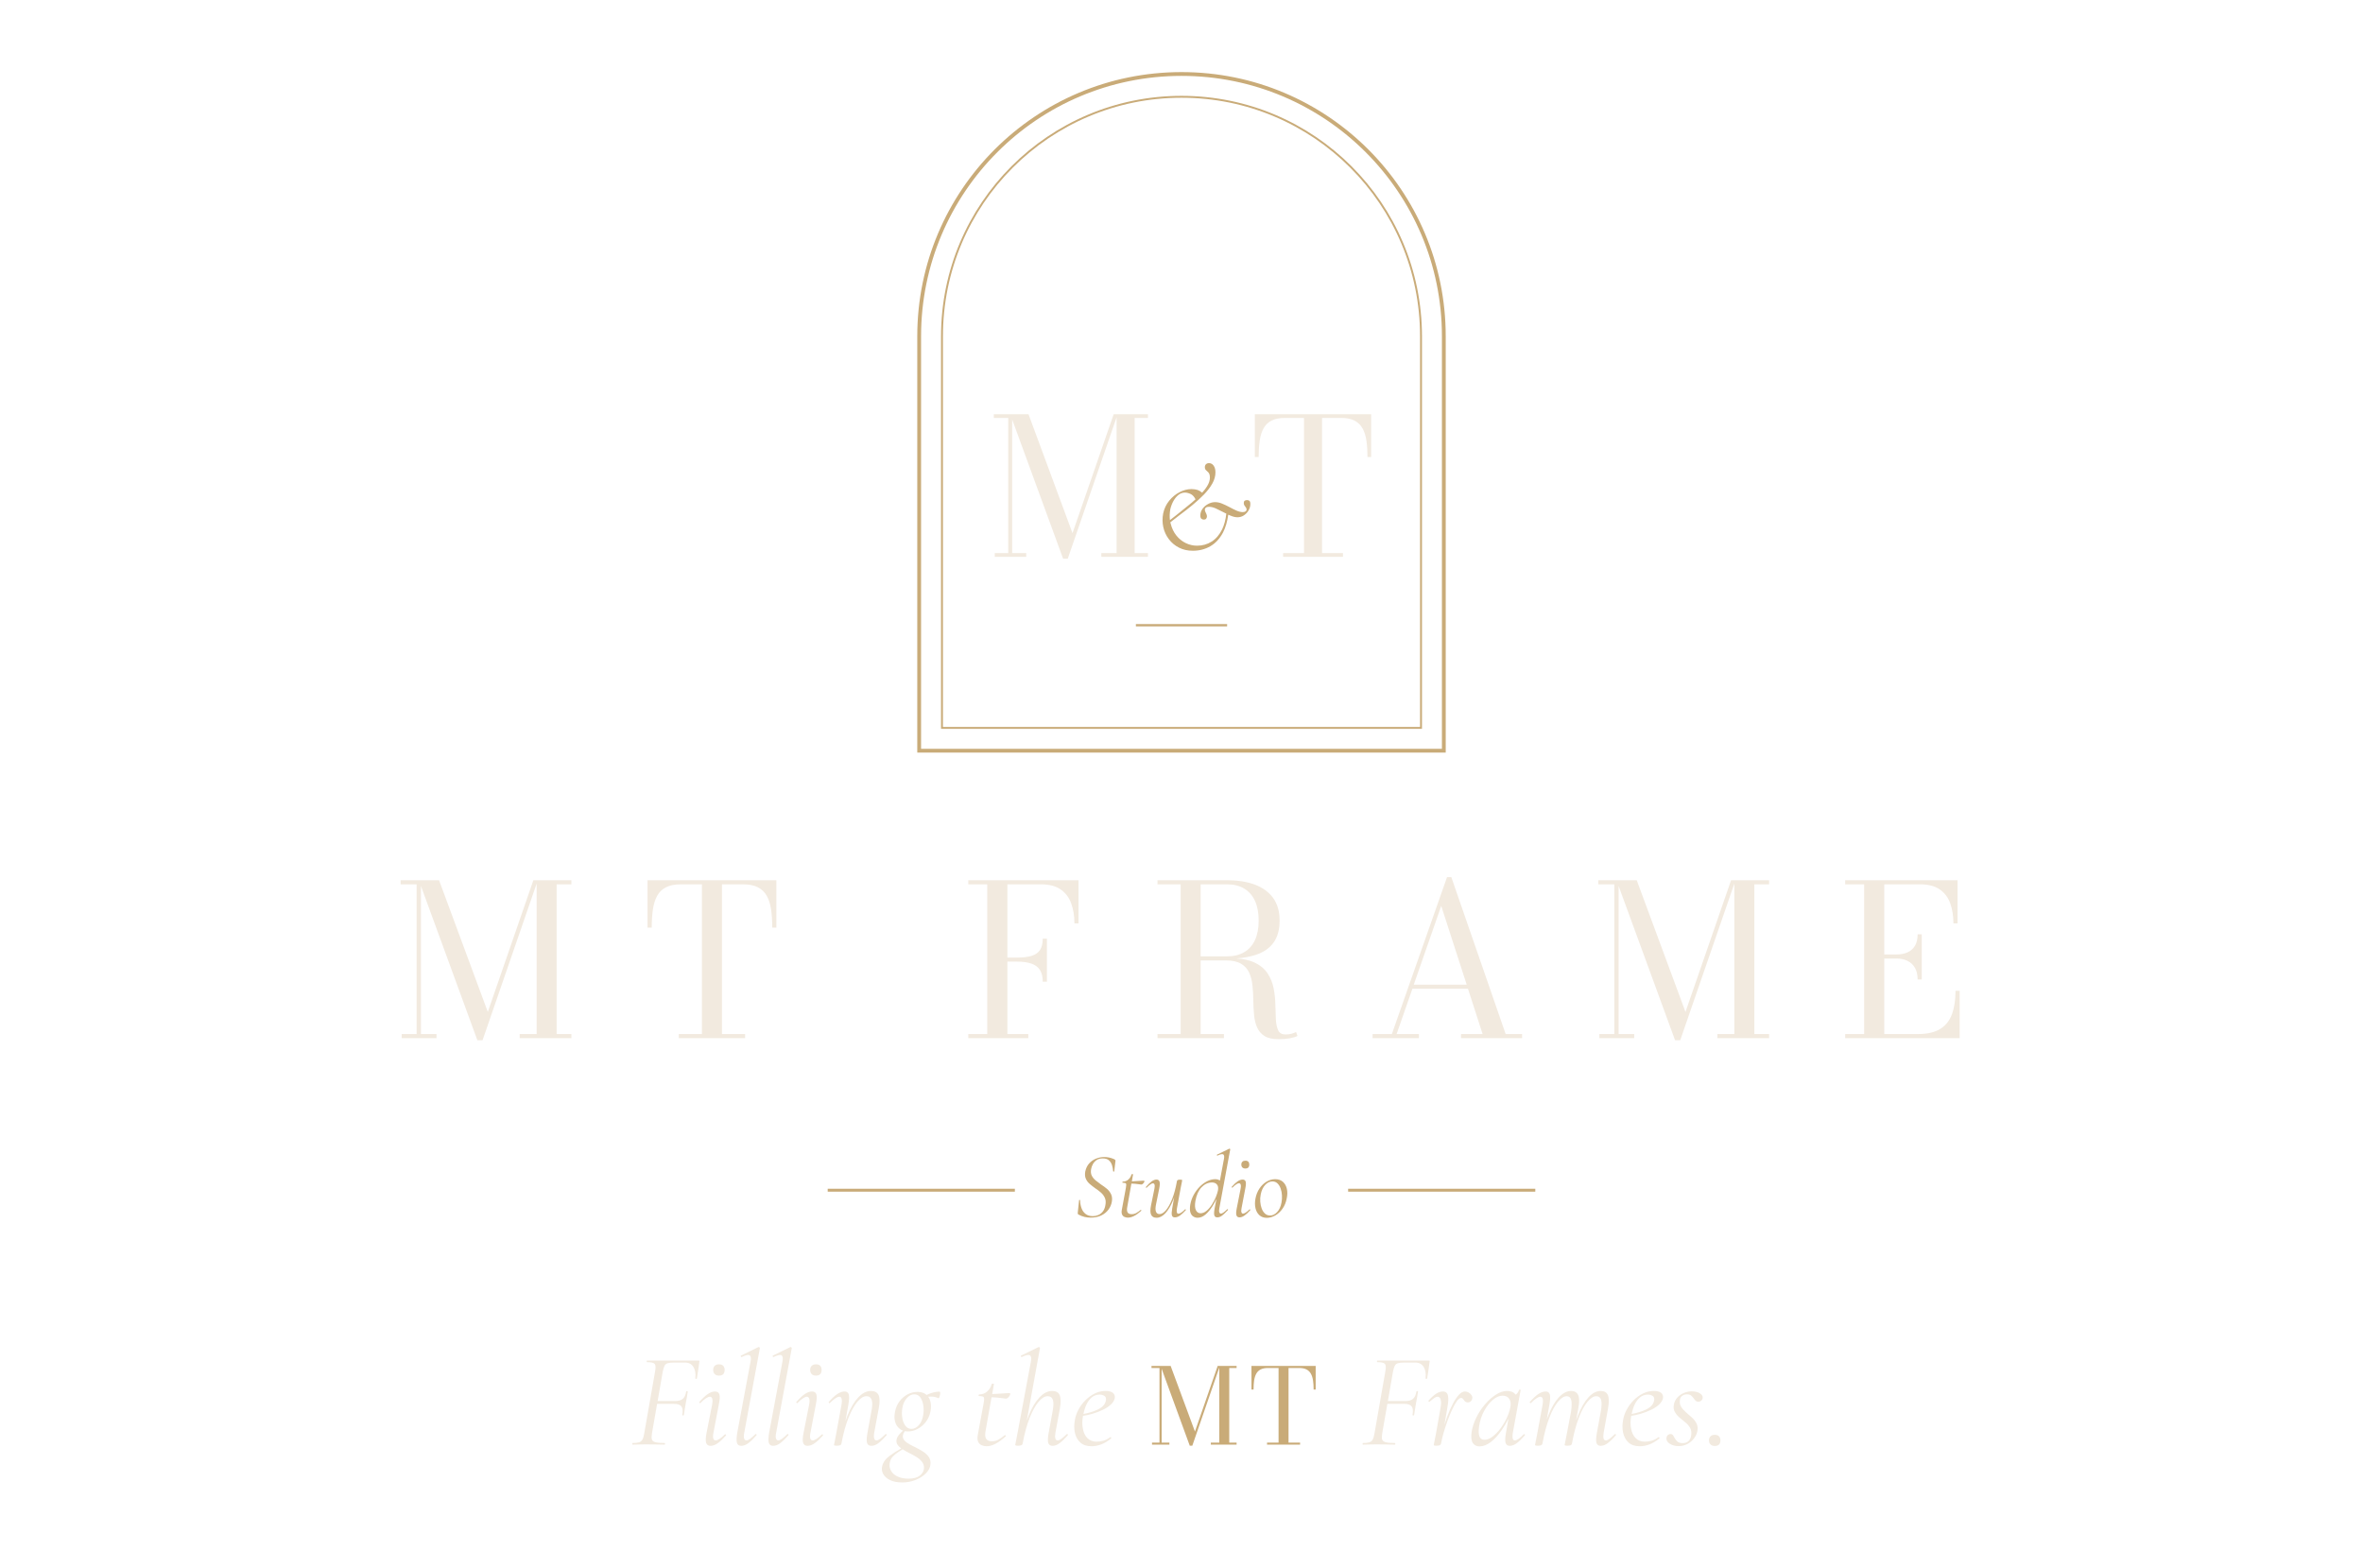
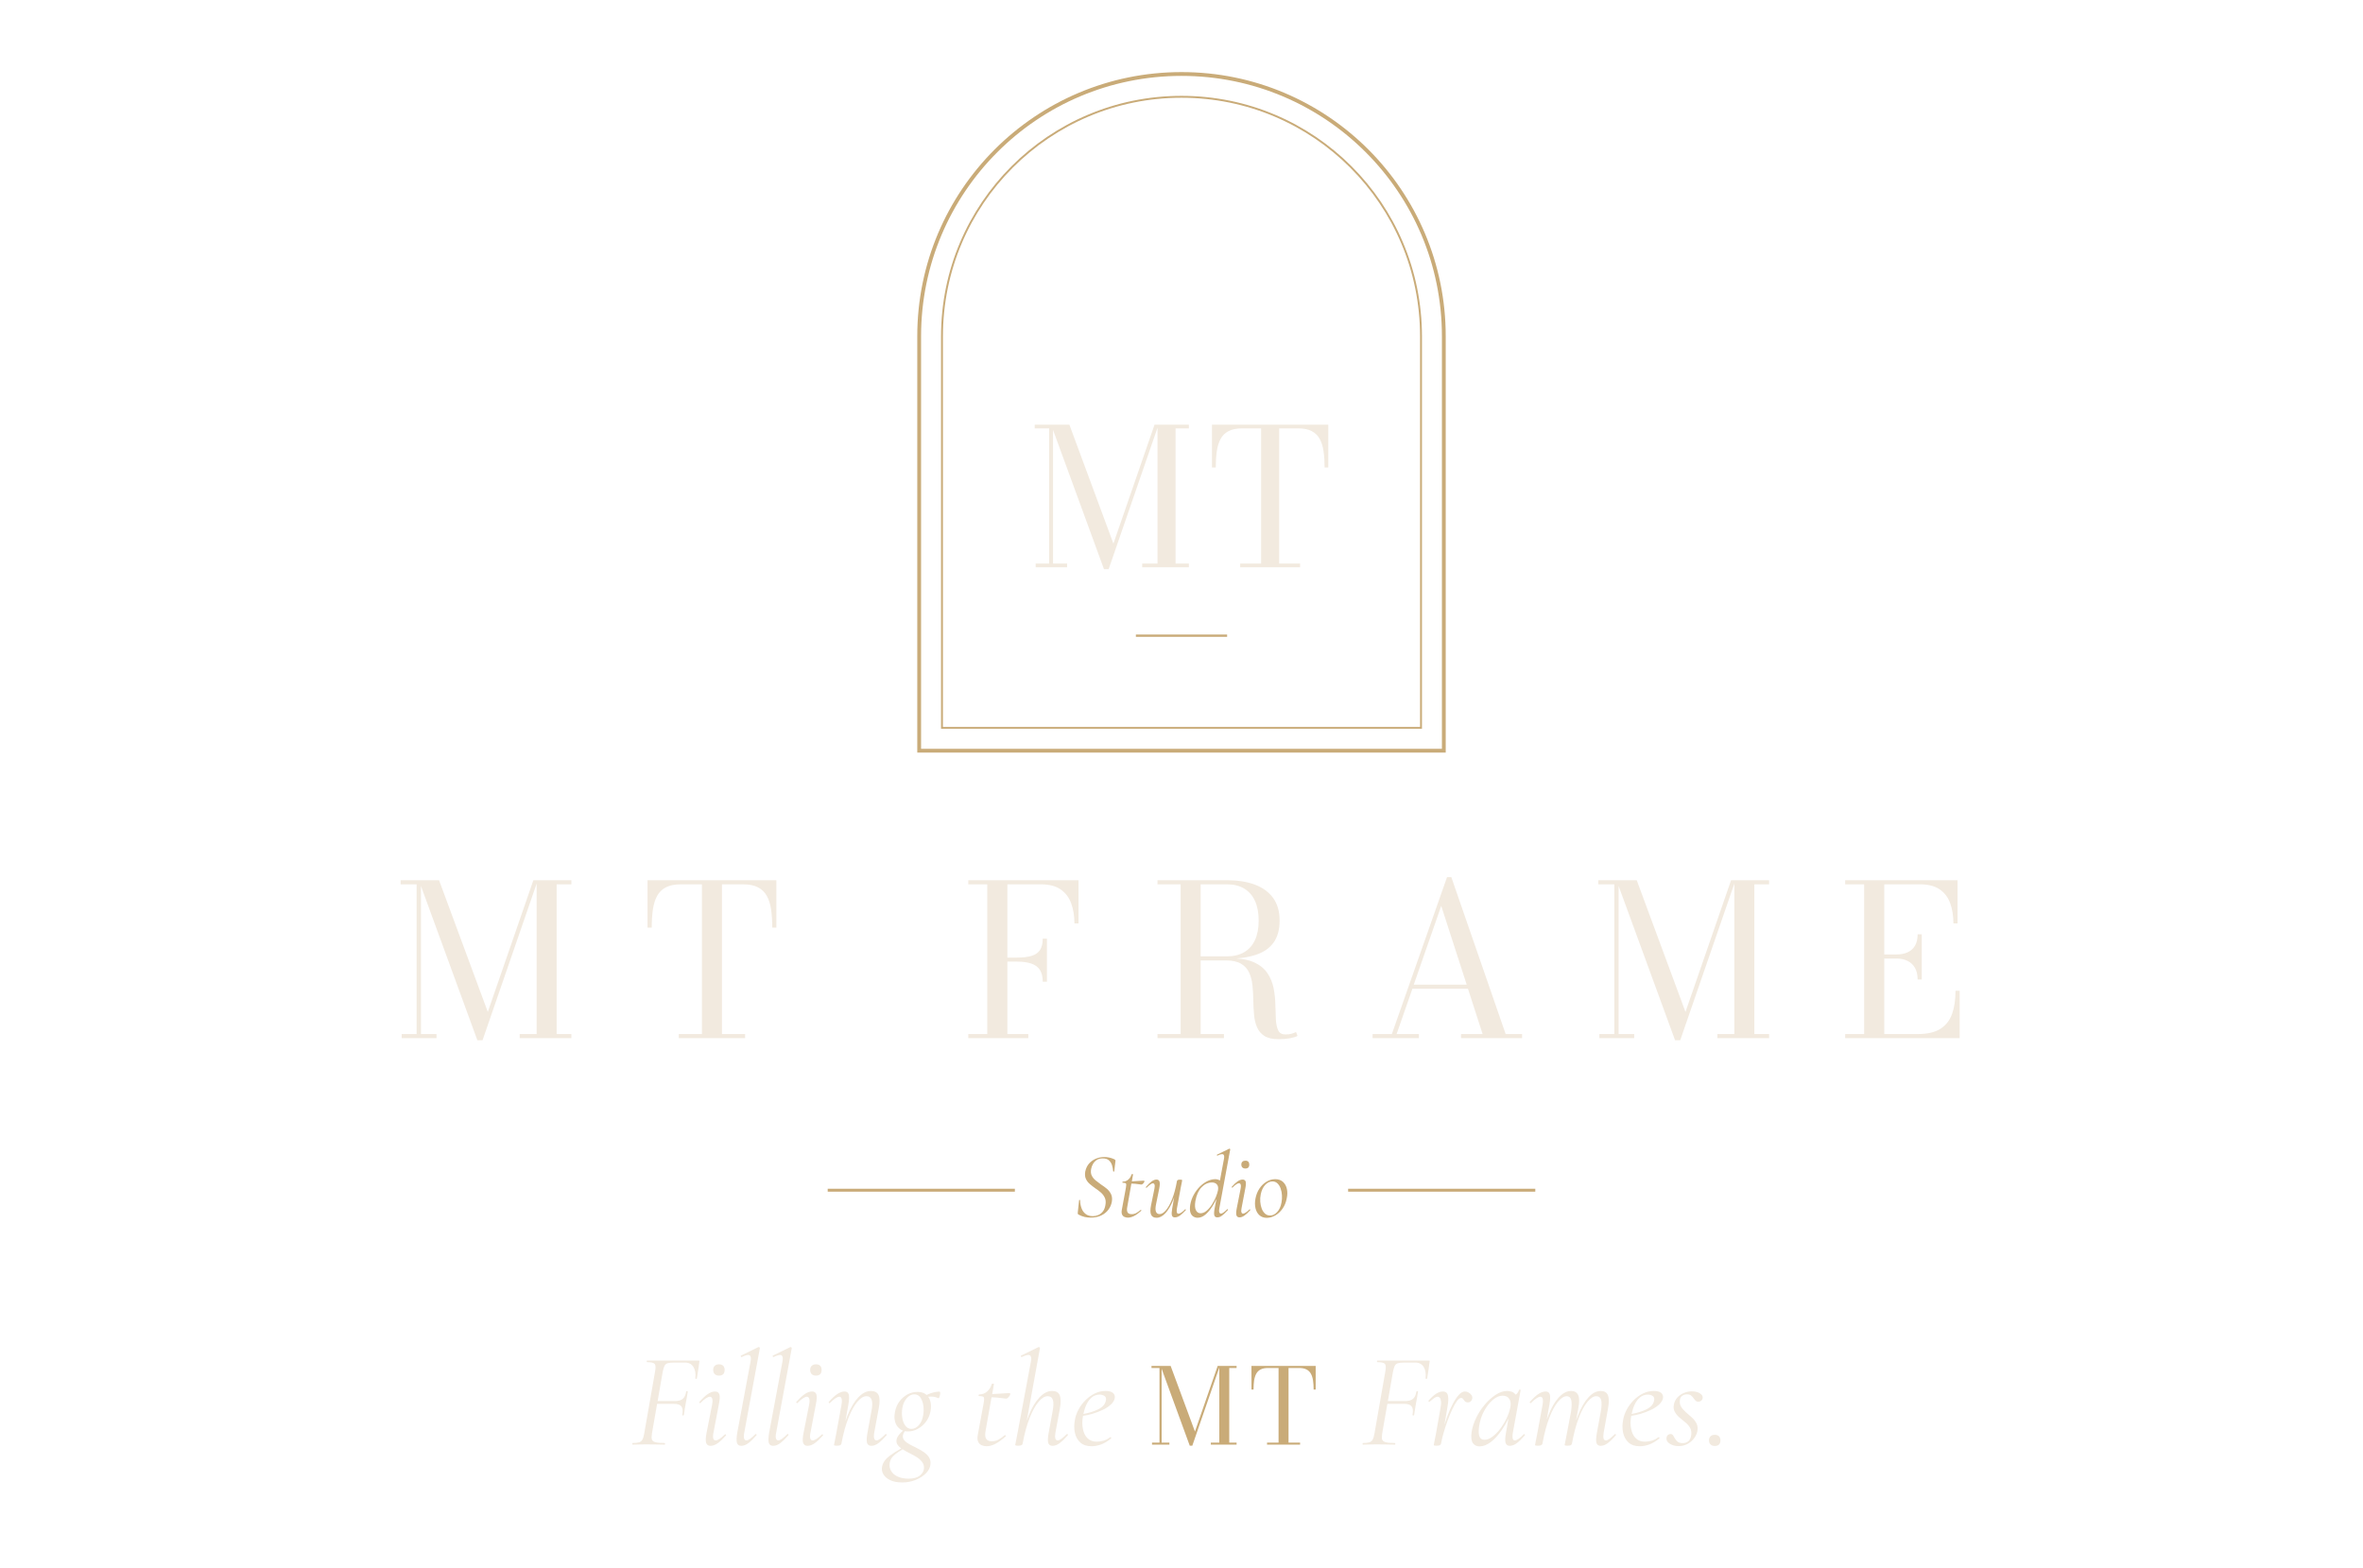
<svg xmlns="http://www.w3.org/2000/svg" viewBox="0 0 808 536" width="808" height="536">
  <g transform="translate(24 24)">
    <g transform="translate(289 0) scale(1.3)">
      <path d="M1 179V70A69 69 0 0 1 139 70V179Z" fill="none" stroke="#C9AB78" stroke-width="1" />
      <path d="M7 173V70A63 63 0 0 1 133 70V173Z" fill="none" stroke="#C9AB78" stroke-width="0.5" />
-       <path d="M40.08 128.50L38.86 128.50L25.46 91.88L25.46 127.03L29.16 127.03L29.16 128L20.88 128L20.88 127.03L24.43 127.03L24.43 91.47L20.63 91.47L20.63 90.50L29.76 90.50L41.33 121.78L52.16 90.50L61.18 90.50L61.18 91.47L57.68 91.47L57.68 127.03L61.18 127.03L61.18 128L48.91 128L48.91 127.03L52.93 127.03L52.93 91.30L40.08 128.50ZM112.47 128L96.72 128L96.72 127.03L102.22 127.03L102.22 91.47L97.22 91.47Q95.02 91.47 93.65 92.19Q92.29 92.90 91.57 94.24Q90.84 95.57 90.57 97.47Q90.29 99.38 90.29 101.75L90.29 101.75L89.29 101.75L89.29 90.50L119.89 90.50L119.89 101.75L118.92 101.75Q118.92 99.38 118.64 97.47Q118.37 95.57 117.63 94.24Q116.89 92.90 115.53 92.19Q114.17 91.47 111.97 91.47L111.97 91.47L106.97 91.47L106.97 127.03L112.47 127.03L112.47 128Z" fill="#F2EADF" />
-       <path d="M72.98 126.41L72.98 126.41Q70.94 126.41 69.34 125.59Q67.74 124.78 66.67 123.36Q65.60 121.95 65.21 120.19Q64.82 118.42 65.19 116.55L65.19 116.55Q65.60 114.68 66.76 113.25Q67.91 111.82 69.48 111.01Q71.04 110.19 72.64 110.19L72.64 110.19Q73.49 110.19 74.27 110.43L74.27 110.43Q74.88 110.67 75.43 111.14L75.43 111.14Q76.18 110.33 76.69 109.51L76.69 109.51Q77.47 108.29 77.47 107.16L77.47 107.16Q77.47 106.48 77.28 106.13Q77.09 105.77 76.82 105.57Q76.55 105.36 76.35 105.12Q76.14 104.89 76.14 104.44L76.14 104.44Q76.14 103.93 76.45 103.64Q76.75 103.36 77.23 103.36L77.23 103.36Q77.98 103.36 78.45 104.02Q78.93 104.68 78.93 105.80L78.93 105.80Q78.93 107.27 78.10 108.75Q77.26 110.22 75.89 111.64Q74.51 113.05 72.86 114.41Q71.21 115.77 69.55 116.99L69.55 116.99Q68.22 118.01 67.06 118.93L67.06 118.93Q67.10 119.13 67.17 119.34L67.17 119.34Q67.61 121.10 68.65 122.40Q69.68 123.69 71.11 124.39Q72.54 125.08 74.10 125.08L74.10 125.08Q76.24 125.08 77.94 123.99Q79.64 122.91 80.70 120.76L80.70 120.76Q81.51 119.06 81.79 116.65L81.79 116.65Q81.38 116.48 80.97 116.24L80.97 116.24Q79.95 115.70 79.00 115.27Q78.05 114.85 77.20 114.85L77.20 114.85Q76.69 114.85 76.41 115.07Q76.14 115.29 76.14 115.56L76.14 115.56Q76.14 115.90 76.28 116.17L76.28 116.17L76.55 116.75Q76.69 117.06 76.69 117.40L76.69 117.40Q76.69 117.64 76.52 117.92Q76.35 118.21 75.87 118.21L75.87 118.21Q75.50 118.21 75.22 117.98Q74.95 117.74 74.95 117.13L74.95 117.13Q74.95 116.21 75.51 115.41Q76.07 114.61 76.98 114.12Q77.88 113.62 78.83 113.62L78.83 113.62Q79.75 113.62 80.70 114.02Q81.65 114.41 82.62 114.93Q83.59 115.46 84.47 115.85Q85.36 116.24 86.10 116.24L86.10 116.24Q86.58 116.24 86.85 116.06Q87.12 115.87 87.12 115.60L87.12 115.60Q87.12 115.29 86.94 115.03Q86.75 114.78 86.56 114.51Q86.38 114.24 86.38 113.86L86.38 113.86Q86.38 113.45 86.60 113.27Q86.82 113.08 87.26 113.08L87.26 113.08Q87.60 113.08 87.86 113.28Q88.11 113.49 88.11 114.13L88.11 114.13Q88.11 114.98 87.65 115.78Q87.19 116.58 86.43 117.09Q85.66 117.60 84.74 117.60L84.74 117.60Q83.89 117.60 82.94 117.19L82.94 117.19Q82.60 117.06 82.30 116.92L82.30 116.92Q81.92 119.68 80.90 121.65L80.90 121.65Q79.61 124.06 77.57 125.23Q75.53 126.41 72.98 126.41ZM73.69 112.88L73.69 112.88Q73.15 111.82 72.40 111.48L72.40 111.48Q71.59 111.11 70.91 111.11L70.91 111.11Q69.99 111.11 69.22 111.70Q68.46 112.30 67.90 113.28Q67.34 114.27 67.06 115.46L67.06 115.46Q66.79 116.99 66.96 118.35L66.96 118.35Q67.81 117.67 68.83 116.89L68.83 116.89Q70.29 115.73 71.82 114.47L71.82 114.47Q72.81 113.69 73.69 112.88Z" fill="#C9AB78" />
-       <path d="M58 146H82" stroke="#C9AB78" stroke-width="0.6" />
+       <path d="M50.84 131.25L49.61 131.25L36.21 94.63L36.21 129.78L39.91 129.78L39.91 130.75L31.64 130.75L31.64 129.78L35.19 129.78L35.19 94.22L31.39 94.22L31.39 93.25L40.51 93.25L52.09 124.53L62.91 93.25L71.94 93.25L71.94 94.22L68.44 94.22L68.44 129.78L71.94 129.78L71.94 130.75L59.66 130.75L59.66 129.78L63.69 129.78L63.69 94.05L50.84 131.25ZM101.19 130.75L85.44 130.75L85.44 129.78L90.94 129.78L90.94 94.22L85.94 94.22Q83.74 94.22 82.38 94.94Q81.01 95.65 80.29 96.99Q79.56 98.32 79.29 100.22Q79.01 102.13 79.01 104.50L79.01 104.50L78.01 104.50L78.01 93.25L108.61 93.25L108.61 104.50L107.64 104.50Q107.64 102.13 107.36 100.22Q107.09 98.32 106.35 96.99Q105.61 95.65 104.25 94.94Q102.89 94.22 100.69 94.22L100.69 94.22L95.69 94.22L95.69 129.78L101.19 129.78L101.19 130.75Z" fill="#F2EADF" />
+       <path d="M58 148.75H82" stroke="#C9AB78" stroke-width="0.6" />
    </g>
    <path d="M141.00 331.72L139.23 331.72L119.94 278.98L119.94 329.60L125.26 329.60L125.26 331L113.35 331L113.35 329.60L118.46 329.60L118.46 278.40L112.99 278.40L112.99 277L126.13 277L142.80 322.04L158.38 277L171.38 277L171.38 278.40L166.34 278.40L166.34 329.60L171.38 329.60L171.38 331L153.70 331L153.70 329.60L159.50 329.60L159.50 278.15L141.00 331.72ZM230.78 331L208.10 331L208.10 329.60L216.02 329.60L216.02 278.40L208.82 278.40Q205.65 278.40 203.69 279.43Q201.73 280.46 200.68 282.38Q199.64 284.31 199.24 287.04Q198.85 289.78 198.85 293.20L198.85 293.20L197.41 293.20L197.41 277L241.47 277L241.47 293.20L240.07 293.20Q240.07 289.78 239.67 287.04Q239.28 284.31 238.21 282.38Q237.15 280.46 235.19 279.43Q233.23 278.40 230.06 278.40L230.06 278.40L222.86 278.40L222.86 329.60L230.78 329.60L230.78 331ZM333.99 311.70L332.55 311.70Q332.55 309.29 331.65 307.78Q330.75 306.27 328.79 305.55Q326.83 304.83 323.70 304.83L323.70 304.83L320.46 304.83L320.46 329.60L327.62 329.60L327.62 331L307.10 331L307.10 329.60L313.58 329.60L313.58 278.40L307.10 278.40L307.10 277L344.79 277L344.79 291.76L343.39 291.76Q343.39 287.91 342.27 284.88Q341.16 281.86 338.65 280.13Q336.15 278.40 331.94 278.40L331.94 278.40L320.46 278.40L320.46 303.46L323.70 303.46Q326.83 303.46 328.79 302.85Q330.75 302.24 331.65 300.81Q332.55 299.39 332.55 296.98L332.55 296.98L333.99 296.98L333.99 311.70ZM394.51 331L371.79 331L371.79 329.60L379.71 329.60L379.71 278.40L371.79 278.40L371.79 277L395.55 277Q400.99 277 405.04 278.49Q409.09 279.99 411.32 283.05Q413.55 286.11 413.55 290.79Q413.55 295.47 411.46 298.35Q409.38 301.23 405.38 302.52L405.38 302.52Q402.54 303.46 398.79 303.75L398.79 303.75Q402.46 304 404.84 305.08L404.84 305.08Q407.86 306.48 409.41 308.82Q410.96 311.16 411.50 313.94Q412.04 316.71 412.09 319.48Q412.15 322.25 412.27 324.59Q412.40 326.93 413.07 328.34Q413.73 329.74 415.53 329.74L415.53 329.74Q416.68 329.74 417.57 329.51Q418.45 329.27 419.17 328.91L419.17 328.91L419.67 330.24Q418.81 330.71 417.08 331.04Q415.35 331.36 413.19 331.36L413.19 331.36Q410.06 331.36 408.31 330.23Q406.57 329.09 405.78 327.17Q404.98 325.24 404.79 322.85Q404.59 320.45 404.55 317.90Q404.52 315.34 404.26 312.95Q404.01 310.55 403.15 308.63Q402.28 306.70 400.39 305.57Q398.50 304.43 395.19 304.43L395.19 304.43L386.55 304.43L386.55 329.60L394.51 329.60L394.51 331ZM386.55 278.40L386.55 303.03L395.55 303.03Q399.01 303.03 401.44 301.61Q403.87 300.18 405.13 297.45Q406.39 294.71 406.39 290.79Q406.39 286.86 405.13 284.09Q403.87 281.32 401.44 279.86Q399.01 278.40 395.55 278.40L395.55 278.40L386.55 278.40ZM470.79 275.96L472.27 275.96L490.84 329.60L496.46 329.60L496.46 331L475.58 331L475.58 329.60L482.96 329.60L477.96 314.12L458.95 314.12L453.55 329.60L461.18 329.60L461.18 331L445.34 331L445.34 329.60L451.93 329.60L470.79 275.96ZM459.42 312.71L477.52 312.71L468.81 285.78L459.42 312.71ZM550.53 331.72L548.77 331.72L529.47 278.98L529.47 329.60L534.80 329.60L534.80 331L522.88 331L522.88 329.60L528.00 329.60L528.00 278.40L522.52 278.40L522.52 277L535.66 277L552.33 322.04L567.92 277L580.92 277L580.92 278.40L575.88 278.40L575.88 329.60L580.92 329.60L580.92 331L563.24 331L563.24 329.60L569.04 329.60L569.04 278.15L550.53 331.72ZM646.08 331L606.94 331L606.94 329.60L613.42 329.60L613.42 278.40L606.94 278.40L606.94 277L645.36 277L645.36 291.76L643.95 291.76Q643.95 287.91 642.85 284.88Q641.76 281.86 639.25 280.13Q636.75 278.40 632.54 278.40L632.54 278.40L620.30 278.40L620.30 302.38L624.58 302.38Q626.64 302.38 628.26 301.66Q629.88 300.94 630.79 299.43Q631.71 297.92 631.71 295.50L631.71 295.50L633.12 295.50L633.12 310.95L631.71 310.95Q631.71 308.54 630.79 306.95Q629.88 305.37 628.26 304.58Q626.64 303.78 624.58 303.78L624.58 303.78L620.30 303.78L620.30 329.60L631.78 329.60Q636.72 329.60 639.52 327.80Q642.33 326.00 643.50 322.68Q644.67 319.37 644.67 314.80L644.67 314.80L646.08 314.80L646.08 331Z" fill="#F2EADF" />
    <path d="M348.88 392.38L348.88 392.38Q347.86 392.38 346.85 392.14Q345.84 391.90 344.72 391.30L344.72 391.30Q344.59 391.20 344.54 391.06Q344.50 390.91 344.53 390.69L344.53 390.69L344.98 386.46Q344.98 386.30 345.15 386.30Q345.33 386.30 345.33 386.46L345.33 386.46Q345.36 387.84 345.79 389.09Q346.22 390.34 347.18 391.10Q348.14 391.87 349.68 391.87L349.68 391.87Q350.64 391.87 351.52 391.50Q352.40 391.14 353.07 390.32Q353.74 389.50 353.97 388.13L353.97 388.13Q354.26 386.66 353.79 385.62Q353.33 384.58 352.43 383.79Q351.54 383.01 350.51 382.34L350.51 382.34Q349.52 381.63 348.64 380.88Q347.76 380.13 347.30 379.10Q346.83 378.08 347.09 376.61L347.09 376.61Q347.44 374.94 348.43 373.84Q349.42 372.74 350.80 372.19Q352.18 371.65 353.58 371.65L353.58 371.65Q354.38 371.65 355.25 371.82Q356.11 372 357.04 372.42L357.04 372.42Q357.46 372.64 357.42 372.96L357.42 372.96L357.01 376.51Q357.01 376.64 356.83 376.64Q356.66 376.64 356.62 376.51L356.62 376.51Q356.56 375.46 356.24 374.45Q355.92 373.44 355.18 372.78Q354.45 372.13 353.07 372.13L353.07 372.13Q351.82 372.13 351.01 372.67Q350.19 373.22 349.73 374.03Q349.26 374.85 349.10 375.74L349.10 375.74Q348.85 377.06 349.31 378Q349.78 378.94 350.64 379.65Q351.50 380.35 352.50 381.06L352.50 381.06Q353.55 381.73 354.48 382.51Q355.41 383.30 355.92 384.37Q356.43 385.44 356.18 386.94L356.18 386.94Q355.92 388.45 354.99 389.68Q354.06 390.91 352.53 391.65Q350.99 392.38 348.88 392.38ZM361.68 392.38L361.68 392.38Q361.07 392.38 360.51 392.14Q359.95 391.90 359.68 391.31Q359.41 390.72 359.60 389.66L359.60 389.66L360.98 382.21Q361.20 381.02 361.02 380.74Q360.85 380.45 359.89 380.45L359.89 380.45Q359.86 380.45 359.82 380.42L359.82 380.42Q359.76 380.38 359.79 380.26L359.79 380.26Q359.82 380.06 359.92 380.06L359.92 380.06Q361.04 380.06 361.84 379.34Q362.64 378.62 362.90 377.60L362.90 377.60Q362.93 377.50 363.22 377.50L363.22 377.50Q363.41 377.50 363.44 377.57L363.44 377.57Q363.44 377.57 363.44 377.60L363.44 377.60L363.02 379.97Q363.63 379.94 364.30 379.90L364.30 379.90Q365.26 379.84 366.06 379.79Q366.86 379.74 367.09 379.74L367.09 379.74Q367.25 379.74 367.30 379.82Q367.34 379.90 367.31 380.03L367.31 380.03Q367.28 380.29 366.94 380.67Q366.61 381.06 366.29 381.06L366.29 381.06Q366.22 381.06 365.58 380.98Q364.94 380.90 364.11 380.80L364.11 380.80Q363.47 380.77 362.86 380.74L362.86 380.74L361.46 388.67Q361.20 389.98 361.57 390.59Q361.94 391.20 362.93 391.20L362.93 391.20Q363.86 391.20 364.59 390.77Q365.33 390.34 366 389.76L366 389.76Q366.06 389.70 366.22 389.82L366.22 389.82Q366.32 389.92 366.29 389.98L366.29 389.98Q366.29 389.98 366.26 390.02L366.26 390.02Q364.82 391.30 363.73 391.84Q362.64 392.38 361.68 392.38ZM371.47 392.42L371.47 392.42Q370.10 392.42 369.62 391.41Q369.14 390.40 369.58 388.19L369.58 388.19L370.74 382.50Q370.93 381.50 370.77 381.07Q370.61 380.64 370.22 380.64L370.22 380.64Q369.87 380.64 369.33 381.04Q368.78 381.44 368.11 382.11L368.11 382.11Q367.98 382.24 367.86 382.11Q367.73 381.98 367.86 381.86L367.86 381.86Q368.91 380.64 369.78 380Q370.64 379.36 371.47 379.36L371.47 379.36Q372.24 379.36 372.48 380.06Q372.72 380.77 372.37 382.50L372.37 382.50L371.34 387.58Q370.93 389.44 371.25 390.30Q371.57 391.17 372.50 391.17L372.50 391.17Q373.55 391.17 374.67 389.86Q375.79 388.54 376.80 386.02Q377.81 383.49 378.45 379.87L378.45 379.87Q378.54 379.39 379.47 379.39L379.47 379.39Q379.95 379.39 380.10 379.46Q380.24 379.52 380.24 379.58L380.24 379.58Q380.24 379.71 380.08 380.45Q379.92 381.18 379.76 382.02L379.76 382.02L378.45 389.15Q378.19 390.66 378.67 390.98L378.67 390.98Q378.80 391.04 378.96 391.04L378.96 391.04Q379.34 391.04 379.92 390.66Q380.50 390.27 381.20 389.57L381.20 389.57Q381.23 389.50 381.30 389.50L381.30 389.50Q381.36 389.50 381.42 389.57L381.42 389.57Q381.55 389.73 381.46 389.82L381.46 389.82Q380.34 391.07 379.46 391.68Q378.58 392.29 377.71 392.29L377.71 392.29Q376.91 392.29 376.72 391.60Q376.53 390.91 376.82 389.22L376.82 389.22L377.49 385.44Q377.30 385.95 377.10 386.46L377.10 386.46Q375.95 389.28 374.51 390.85Q373.07 392.42 371.47 392.42ZM385.49 392.42L385.49 392.42Q384.69 392.42 384.02 391.98Q383.34 391.55 383.04 390.58Q382.74 389.60 382.99 387.97L382.99 387.97Q383.31 386.18 384.16 384.61Q385.01 383.04 386.21 381.82Q387.41 380.61 388.78 379.92Q390.16 379.23 391.57 379.23L391.57 379.23Q392.40 379.23 393.14 379.68L393.14 379.68L394.54 372.19Q394.74 371.04 394.26 370.75Q393.78 370.46 392.30 371.17L392.30 371.17Q392.27 371.20 392.21 371.17L392.21 371.17Q392.14 371.17 392.11 371.04L392.11 371.04Q392.08 370.91 392.11 370.85L392.11 370.85Q392.14 370.82 392.18 370.82L392.18 370.82L396.34 368.80Q396.43 368.74 396.56 368.86Q396.69 368.99 396.66 369.06L396.66 369.06L392.94 389.15Q392.75 390.11 392.93 390.56Q393.10 391.01 393.49 391.01L393.49 391.01Q393.84 391.01 394.38 390.61Q394.93 390.21 395.60 389.54L395.60 389.54Q395.63 389.47 395.70 389.47L395.70 389.47Q395.76 389.47 395.86 389.54L395.86 389.54Q395.92 389.60 395.92 389.66L395.92 389.66Q395.92 389.73 395.86 389.79L395.86 389.79Q394.77 390.98 393.94 391.63Q393.10 392.29 392.24 392.29L392.24 392.29Q391.41 392.29 391.22 391.58Q391.02 390.88 391.34 389.15L391.34 389.15L391.95 385.98Q391.31 387.30 390.64 388.38L390.64 388.38Q389.46 390.27 388.18 391.34Q386.90 392.42 385.49 392.42ZM386.51 390.88L386.51 390.88Q387.57 390.88 388.56 390.05Q389.55 389.22 390.37 387.95Q391.18 386.69 391.73 385.38Q392.27 384.06 392.46 383.10L392.46 383.10Q392.72 381.76 392.13 381.06Q391.54 380.35 390.42 380.35L390.42 380.35Q388.40 380.38 386.85 382Q385.30 383.62 384.75 386.69L384.75 386.69Q384.40 388.80 384.93 389.84Q385.46 390.88 386.51 390.88ZM399.82 392.29L399.82 392.29Q399.06 392.29 398.80 391.62Q398.54 390.94 398.90 389.15L398.90 389.15L400.21 382.50Q400.50 381.02 399.98 380.70L399.98 380.70Q399.86 380.61 399.66 380.61L399.66 380.61Q399.31 380.61 398.72 380.99Q398.13 381.38 397.46 382.08L397.46 382.08Q397.42 382.14 397.36 382.14L397.36 382.14Q397.30 382.14 397.22 382.06Q397.14 381.98 397.14 381.92L397.14 381.92Q397.14 381.86 397.20 381.82L397.20 381.82Q398.29 380.58 399.18 379.97Q400.08 379.36 400.91 379.36L400.91 379.36Q401.71 379.36 401.94 380.05Q402.16 380.74 401.81 382.43L401.81 382.43L400.53 389.15Q400.34 390.11 400.50 390.56Q400.66 391.01 401.04 391.01L401.04 391.01Q401.39 391.01 401.97 390.64Q402.54 390.27 403.22 389.60L403.22 389.60Q403.34 389.47 403.47 389.60Q403.60 389.73 403.47 389.86L403.47 389.86Q402.42 391.04 401.54 391.66Q400.66 392.29 399.82 392.29ZM401.84 375.58L401.84 375.58Q401.20 375.58 400.83 375.23Q400.46 374.88 400.46 374.21L400.46 374.21Q400.46 373.60 400.83 373.25Q401.20 372.90 401.84 372.90L401.84 372.90Q402.51 372.90 402.85 373.25Q403.18 373.60 403.18 374.21L403.18 374.21Q403.18 375.58 401.84 375.58ZM409.17 392.45L409.17 392.45Q407.63 392.45 406.64 391.55Q405.65 390.66 405.30 389.15Q404.94 387.65 405.30 385.82L405.30 385.82Q405.65 383.94 406.64 382.45Q407.63 380.96 409.04 380.10Q410.45 379.23 412.02 379.23L412.02 379.23Q413.68 379.23 414.69 380.14Q415.70 381.06 416.03 382.54Q416.37 384.03 415.98 385.82L415.98 385.82Q415.60 387.84 414.53 389.34Q413.46 390.85 412.03 391.65Q410.61 392.45 409.17 392.45ZM410.29 391.65L410.29 391.65Q411.60 391.65 412.70 390.48Q413.81 389.31 414.19 387.23L414.19 387.23Q414.42 386.05 414.35 384.78Q414.29 383.52 413.90 382.43Q413.52 381.34 412.82 380.67Q412.11 380 411.09 380L411.09 380Q409.74 380 408.62 381.18Q407.50 382.37 407.09 384.45L407.09 384.45Q406.83 385.70 406.93 386.94Q407.02 388.19 407.42 389.26Q407.82 390.34 408.54 390.99Q409.26 391.65 410.29 391.65Z" fill="#C9AB78" />
    <path d="M259.024 383H323.024M436.976 383H500.976" stroke="#C9AB78" stroke-width="1" />
    <path d="M192.31 470L192.31 470Q192.22 470 192.22 469.72Q192.22 469.45 192.31 469.45L192.31 469.45Q193.74 469.45 194.50 469.22Q195.26 468.99 195.65 468.30Q196.04 467.61 196.27 466.27L196.27 466.27L200.00 444.98Q200.36 443.04 199.88 442.42Q199.40 441.80 197.24 441.80L197.24 441.80Q197.14 441.80 197.14 441.53Q197.14 441.25 197.24 441.25L197.24 441.25L214.90 441.25Q215.04 441.25 215.13 441.34L215.13 441.34Q215.22 441.43 215.13 441.66L215.13 441.66Q215.04 442.49 214.88 443.57Q214.72 444.65 214.55 445.69Q214.39 446.72 214.30 447.37L214.30 447.37Q214.26 447.55 213.98 447.51L213.98 447.51Q213.75 447.46 213.75 447.37L213.75 447.37Q213.75 447.37 213.75 447.32L213.75 447.32Q214.03 444.93 213.11 443.44Q212.19 441.94 210.25 441.94L210.25 441.94L206.44 441.94Q205.01 441.94 204.27 442.17Q203.54 442.40 203.22 443.07Q202.89 443.73 202.62 445.02L202.62 445.02L200.87 455.10L206.80 455.10Q208.60 455.10 209.47 454.34Q210.35 453.58 210.62 451.88L210.62 451.88Q210.67 451.65 210.94 451.69L210.94 451.69Q211.13 451.74 211.17 451.83L211.17 451.83Q211.17 451.88 211.17 451.92L211.17 451.92Q210.99 453.26 210.83 454.01Q210.67 454.77 210.53 455.60L210.53 455.60Q210.35 456.66 210.18 457.67Q210.02 458.68 209.84 459.88L209.84 459.88Q209.79 460.06 209.52 460.02L209.52 460.02Q209.33 460.02 209.29 459.93L209.29 459.93Q209.29 459.88 209.29 459.83L209.29 459.83Q209.66 457.81 209.01 456.94Q208.37 456.06 206.48 456.06L206.48 456.06L200.69 456.06L198.94 466.09Q198.71 467.47 198.89 468.18Q199.08 468.90 200.09 469.17Q201.10 469.45 203.31 469.45L203.31 469.45Q203.40 469.45 203.40 469.72Q203.40 470 203.31 470L203.31 470Q202.16 470 200.55 469.95Q198.94 469.91 196.91 469.91L196.91 469.91Q195.63 469.91 194.45 469.95Q193.28 470 192.31 470ZM218.95 470.41L218.95 470.41Q217.84 470.41 217.48 469.45Q217.11 468.48 217.61 465.91L217.61 465.91L219.50 456.34Q219.91 454.22 219.18 453.76L219.18 453.76Q218.99 453.62 218.72 453.62L218.72 453.62Q218.21 453.62 217.36 454.18Q216.51 454.73 215.54 455.74L215.54 455.74Q215.50 455.83 215.41 455.83L215.41 455.83Q215.31 455.83 215.20 455.72Q215.08 455.60 215.08 455.51L215.08 455.51Q215.08 455.42 215.18 455.37L215.18 455.37Q216.74 453.58 218.03 452.70Q219.32 451.83 220.51 451.83L220.51 451.83Q221.66 451.83 221.98 452.82Q222.31 453.81 221.80 456.25L221.80 456.25L219.96 465.91Q219.68 467.29 219.91 467.93Q220.14 468.57 220.70 468.57L220.70 468.57Q221.20 468.57 222.03 468.05Q222.86 467.52 223.82 466.55L223.82 466.55Q224.01 466.37 224.19 466.55Q224.38 466.73 224.19 466.92L224.19 466.92Q222.67 468.62 221.41 469.52Q220.14 470.41 218.95 470.41ZM221.85 446.40L221.85 446.40Q220.93 446.40 220.40 445.90Q219.87 445.39 219.87 444.42L219.87 444.42Q219.87 443.55 220.40 443.04Q220.93 442.54 221.85 442.54L221.85 442.54Q222.81 442.54 223.29 443.04Q223.78 443.55 223.78 444.42L223.78 444.42Q223.78 446.40 221.85 446.40ZM229.48 470.41L229.48 470.41Q228.29 470.41 227.99 469.40Q227.69 468.39 228.10 465.91L228.10 465.91L232.66 441.53Q232.98 439.87 232.33 439.46Q231.69 439.04 229.62 440.05L229.62 440.05Q229.57 440.10 229.53 440.05L229.53 440.05Q229.39 440.05 229.34 439.87L229.34 439.87Q229.25 439.69 229.30 439.59L229.30 439.59Q229.34 439.55 229.39 439.55L229.39 439.55L235.32 436.65Q235.51 436.56 235.69 436.74Q235.88 436.93 235.83 437.02L235.83 437.02L230.49 465.91Q230.22 467.29 230.45 467.93Q230.68 468.57 231.23 468.57L231.23 468.57Q231.74 468.57 232.52 468.00Q233.30 467.42 234.27 466.46L234.27 466.46Q234.45 466.27 234.63 466.46Q234.82 466.64 234.63 466.83L234.63 466.83Q233.16 468.53 231.92 469.47Q230.68 470.41 229.48 470.41ZM240.38 470.41L240.38 470.41Q239.19 470.41 238.89 469.40Q238.59 468.39 239.00 465.91L239.00 465.91L243.56 441.53Q243.88 439.87 243.24 439.46Q242.59 439.04 240.52 440.05L240.52 440.05Q240.48 440.10 240.43 440.05L240.43 440.05Q240.29 440.05 240.25 439.87L240.25 439.87Q240.15 439.69 240.20 439.59L240.20 439.59Q240.25 439.55 240.29 439.55L240.29 439.55L246.23 436.65Q246.41 436.56 246.59 436.74Q246.78 436.93 246.73 437.02L246.73 437.02L241.40 465.91Q241.12 467.29 241.35 467.93Q241.58 468.57 242.13 468.57L242.13 468.57Q242.64 468.57 243.42 468.00Q244.20 467.42 245.17 466.46L245.17 466.46Q245.35 466.27 245.54 466.46Q245.72 466.64 245.54 466.83L245.54 466.83Q244.06 468.53 242.82 469.47Q241.58 470.41 240.38 470.41ZM252.11 470.41L252.11 470.41Q251.01 470.41 250.64 469.45Q250.27 468.48 250.78 465.91L250.78 465.91L252.67 456.34Q253.08 454.22 252.34 453.76L252.34 453.76Q252.16 453.62 251.88 453.62L251.88 453.62Q251.38 453.62 250.53 454.18Q249.68 454.73 248.71 455.74L248.71 455.74Q248.66 455.83 248.57 455.83L248.57 455.83Q248.48 455.83 248.36 455.72Q248.25 455.60 248.25 455.51L248.25 455.51Q248.25 455.42 248.34 455.37L248.34 455.37Q249.91 453.58 251.19 452.70Q252.48 451.83 253.68 451.83L253.68 451.83Q254.83 451.83 255.15 452.82Q255.47 453.81 254.97 456.25L254.97 456.25L253.13 465.91Q252.85 467.29 253.08 467.93Q253.31 468.57 253.86 468.57L253.86 468.57Q254.37 468.57 255.20 468.05Q256.02 467.52 256.99 466.55L256.99 466.55Q257.17 466.37 257.36 466.55Q257.54 466.73 257.36 466.92L257.36 466.92Q255.84 468.62 254.57 469.52Q253.31 470.41 252.11 470.41ZM255.01 446.40L255.01 446.40Q254.09 446.40 253.56 445.90Q253.03 445.39 253.03 444.42L253.03 444.42Q253.03 443.55 253.56 443.04Q254.09 442.54 255.01 442.54L255.01 442.54Q255.98 442.54 256.46 443.04Q256.94 443.55 256.94 444.42L256.94 444.42Q256.94 446.40 255.01 446.40ZM273.96 470.41L273.96 470.41Q272.77 470.41 272.47 469.40Q272.17 468.39 272.63 465.91L272.63 465.91L273.96 458.59Q274.75 454.77 273.41 453.76L273.41 453.76Q272.95 453.44 272.26 453.44L272.26 453.44Q270.79 453.44 269.18 455.33Q267.57 457.21 266.12 460.85Q264.67 464.48 263.71 469.68L263.71 469.68Q263.61 470.37 262.23 470.37L262.23 470.37Q261.59 470.37 261.38 470.30Q261.18 470.23 261.18 470.09L261.18 470.09Q261.18 469.91 261.43 468.85Q261.68 467.79 261.87 466.60L261.87 466.60L263.75 456.34Q264.12 454.18 263.43 453.76L263.43 453.76Q263.25 453.62 262.97 453.62L262.97 453.62Q262.46 453.62 261.64 454.18Q260.81 454.73 259.80 455.74L259.80 455.74Q259.75 455.83 259.66 455.83L259.66 455.83Q259.57 455.83 259.45 455.72Q259.34 455.60 259.34 455.51L259.34 455.51Q259.34 455.42 259.43 455.37L259.43 455.37Q260.99 453.58 262.30 452.70Q263.61 451.83 264.81 451.83L264.81 451.83Q265.91 451.83 266.21 452.82Q266.51 453.81 266.10 456.25L266.10 456.25L265.09 461.95Q265.41 461.08 265.73 460.20L265.73 460.20Q267.34 456.15 269.43 453.90Q271.53 451.65 273.78 451.65L273.78 451.65Q275.76 451.65 276.42 453.07Q277.09 454.50 276.45 457.72L276.45 457.72L274.93 465.91Q274.70 467.29 274.93 467.93Q275.16 468.57 275.71 468.57L275.71 468.57Q276.22 468.57 277.00 468.00Q277.78 467.42 278.75 466.46L278.75 466.46Q278.79 466.37 278.89 466.37L278.89 466.37Q278.98 466.37 279.12 466.46L279.12 466.46Q279.21 466.55 279.21 466.64L279.21 466.64Q279.21 466.73 279.12 466.83L279.12 466.83Q277.64 468.53 276.40 469.47Q275.16 470.41 273.96 470.41ZM284.50 482.93L284.50 482.93Q282.01 482.93 280.38 482.14Q278.75 481.36 278.03 480.10Q277.32 478.83 277.64 477.41L277.64 477.41Q278.10 475.38 280.22 473.82L280.22 473.82Q281.97 472.53 284.18 471.29L284.18 471.29Q283.44 470.78 282.98 470.14L282.98 470.14Q282.38 469.36 282.57 468.25L282.57 468.25Q282.80 467.24 283.67 466.32L283.67 466.32Q284.13 465.77 284.77 465.22L284.77 465.22Q284.08 464.99 283.58 464.53L283.58 464.53Q282.43 463.61 282.04 462.06Q281.65 460.52 282.06 458.68L282.06 458.68Q282.43 456.75 283.55 455.23Q284.68 453.72 286.29 452.84Q287.90 451.97 289.74 451.97Q291.58 451.97 292.69 452.89L292.69 452.89Q292.78 452.93 292.82 453.03L292.82 453.03Q293.56 452.66 294.39 452.38L294.39 452.38Q295.95 451.88 297.24 451.88L297.24 451.88Q297.47 451.88 297.49 452.27Q297.52 452.66 297.40 453.12Q297.29 453.58 297.15 453.90L297.15 453.90Q297.06 454.13 296.92 454.13L296.92 454.13Q296.92 454.13 296.87 454.13L296.87 454.13Q295.81 453.58 294.30 453.58L294.30 453.58Q293.84 453.58 293.38 453.62L293.38 453.62Q293.93 454.36 294.16 455.33L294.16 455.33Q294.53 456.84 294.16 458.68L294.16 458.68Q293.74 460.75 292.55 462.27Q291.35 463.79 289.76 464.64Q288.18 465.49 286.52 465.49L286.52 465.49Q285.92 465.49 285.42 465.40L285.42 465.40Q285.33 465.49 285.28 465.58L285.28 465.58Q284.82 466.23 284.73 466.87L284.73 466.87Q284.59 467.84 285.26 468.57Q285.92 469.31 287.07 469.93Q288.22 470.55 289.49 471.17Q290.75 471.79 291.88 472.55Q293.01 473.31 293.65 474.32Q294.30 475.34 294.16 476.72L294.16 476.72Q294.02 478.37 292.64 479.77Q291.26 481.18 289.14 482.05Q287.03 482.93 284.50 482.93ZM284.64 471.61L284.64 471.61Q283.90 472.07 283.16 472.53L283.16 472.53Q282.01 473.27 281.21 474.16Q280.40 475.06 280.22 476.35L280.22 476.35Q279.99 477.82 280.73 479.04Q281.46 480.26 283.00 480.95Q284.54 481.64 286.71 481.64L286.71 481.64Q289.19 481.64 290.52 480.60Q291.86 479.57 291.95 478.05L291.95 478.05Q292.00 476.81 291.28 475.89Q290.57 474.97 289.42 474.25Q288.27 473.54 287.00 472.92Q285.74 472.30 284.68 471.61L284.68 471.61Q284.64 471.61 284.64 471.61ZM287.67 464.62L287.67 464.62Q289.01 464.62 290.16 463.38Q291.31 462.13 291.67 459.93L291.67 459.93Q291.95 458.45 291.74 456.80Q291.54 455.14 290.78 453.97Q290.02 452.80 288.59 452.80L288.59 452.80Q287.21 452.80 286.04 454.13Q284.87 455.46 284.54 457.53L284.54 457.53Q284.27 459.14 284.52 460.80Q284.77 462.46 285.58 463.54Q286.38 464.62 287.67 464.62ZM313.34 470.55L313.34 470.55Q312.47 470.55 311.66 470.21Q310.86 469.86 310.46 469.01Q310.07 468.16 310.35 466.64L310.35 466.64L312.33 455.92Q312.65 454.22 312.40 453.81Q312.14 453.39 310.76 453.39L310.76 453.39Q310.72 453.39 310.67 453.35L310.67 453.35Q310.58 453.30 310.63 453.12L310.63 453.12Q310.67 452.84 310.81 452.84L310.81 452.84Q312.42 452.84 313.57 451.81Q314.72 450.77 315.09 449.30L315.09 449.30Q315.13 449.16 315.55 449.16L315.55 449.16Q315.82 449.16 315.87 449.25L315.87 449.25Q315.87 449.25 315.87 449.30L315.87 449.30L315.27 452.70Q316.15 452.66 317.11 452.61L317.11 452.61Q318.49 452.52 319.64 452.45Q320.79 452.38 321.11 452.38L321.11 452.38Q321.34 452.38 321.41 452.50Q321.48 452.61 321.44 452.80L321.44 452.80Q321.39 453.16 320.91 453.72Q320.42 454.27 319.96 454.27L319.96 454.27Q319.87 454.27 318.95 454.15Q318.03 454.04 316.84 453.90L316.84 453.90Q315.92 453.85 315.04 453.81L315.04 453.81L313.02 465.22Q312.65 467.10 313.18 467.98Q313.71 468.85 315.13 468.85L315.13 468.85Q316.47 468.85 317.53 468.23Q318.58 467.61 319.55 466.78L319.55 466.78Q319.64 466.69 319.87 466.87L319.87 466.87Q320.01 467.01 319.96 467.10L319.96 467.10Q319.96 467.10 319.92 467.15L319.92 467.15Q317.85 468.99 316.28 469.77Q314.72 470.55 313.34 470.55ZM324.20 470.37L324.20 470.37Q323.55 470.37 323.34 470.30Q323.14 470.23 323.14 470.09L323.14 470.09Q323.14 469.91 323.39 468.85Q323.64 467.79 323.83 466.60L323.83 466.60L328.52 441.53Q328.84 439.87 328.15 439.46Q327.46 439.04 325.39 440.05L325.39 440.05Q325.35 440.10 325.30 440.05L325.30 440.05Q325.16 440.05 325.12 439.87L325.12 439.87Q325.02 439.69 325.07 439.59L325.07 439.59Q325.12 439.55 325.16 439.55L325.16 439.55L331.10 436.65Q331.28 436.56 331.46 436.74Q331.65 436.93 331.60 437.02L331.60 437.02L327.09 461.81Q327.37 460.98 327.69 460.20L327.69 460.20Q329.30 456.15 331.39 453.90Q333.49 451.65 335.74 451.65L335.74 451.65Q337.72 451.65 338.34 453.07Q338.96 454.50 338.41 457.72L338.41 457.72L336.89 465.91Q336.66 467.29 336.87 467.93Q337.08 468.57 337.67 468.57L337.67 468.57Q338.18 468.57 338.96 468.00Q339.74 467.42 340.71 466.46L340.71 466.46Q340.89 466.27 341.08 466.46Q341.26 466.64 341.08 466.83L341.08 466.83Q339.61 468.53 338.36 469.47Q337.12 470.41 335.93 470.41Q334.73 470.41 334.43 469.40Q334.13 468.39 334.59 465.91L334.59 465.91L335.93 458.59Q336.43 455.97 336.02 454.70Q335.60 453.44 334.22 453.44L334.22 453.44Q332.75 453.44 331.14 455.33Q329.53 457.21 328.08 460.85Q326.63 464.48 325.67 469.68L325.67 469.68Q325.58 470.37 324.20 470.37ZM349.22 470.55L349.22 470.55Q346.78 470.55 345.38 469.26Q343.98 467.98 343.54 465.91Q343.10 463.84 343.56 461.49L343.56 461.49Q343.84 459.79 344.78 458.02Q345.72 456.25 347.15 454.82Q348.58 453.39 350.32 452.52Q352.07 451.65 354.05 451.65L354.05 451.65Q355.75 451.65 356.56 452.31Q357.36 452.98 357.18 454.13L357.18 454.13Q356.95 455.23 355.89 456.25Q354.83 457.26 353.18 458.06Q351.52 458.87 349.50 459.47L349.50 459.47Q347.93 459.93 346.32 460.16L346.32 460.16Q345.86 462.64 346.28 464.57L346.28 464.57Q346.64 466.60 347.84 467.79Q349.04 468.99 350.97 468.99L350.97 468.99Q352.07 468.99 353.27 468.67Q354.46 468.34 355.61 467.47L355.61 467.47Q355.75 467.38 355.91 467.56Q356.07 467.75 355.94 467.88L355.94 467.88Q354.19 469.31 352.53 469.93Q350.88 470.55 349.22 470.55ZM346.46 459.51L346.46 459.51Q349.27 459.01 351.29 458.04L351.29 458.04Q353.68 456.94 354.10 455.10L354.10 455.10Q354.42 453.85 353.68 453.37Q352.95 452.89 352.03 452.89L352.03 452.89Q350.46 452.89 349.31 453.85Q348.16 454.82 347.43 456.43L347.43 456.43Q346.78 457.86 346.46 459.51ZM442.01 470L442.01 470Q441.92 470 441.92 469.72Q441.92 469.45 442.01 469.45L442.01 469.45Q443.44 469.45 444.20 469.22Q444.96 468.99 445.35 468.30Q445.74 467.61 445.97 466.27L445.97 466.27L449.70 444.98Q450.06 443.04 449.58 442.42Q449.10 441.80 446.94 441.80L446.94 441.80Q446.84 441.80 446.84 441.53Q446.84 441.25 446.94 441.25L446.94 441.25L464.60 441.25Q464.74 441.25 464.83 441.34L464.83 441.34Q464.92 441.43 464.83 441.66L464.83 441.66Q464.74 442.49 464.58 443.57Q464.42 444.65 464.26 445.69Q464.09 446.72 464.00 447.37L464.00 447.37Q463.96 447.55 463.68 447.51L463.68 447.51Q463.45 447.46 463.45 447.37L463.45 447.37Q463.45 447.37 463.45 447.32L463.45 447.32Q463.73 444.93 462.81 443.44Q461.89 441.94 459.95 441.94L459.95 441.94L456.14 441.94Q454.71 441.94 453.97 442.17Q453.24 442.40 452.92 443.07Q452.59 443.73 452.32 445.02L452.32 445.02L450.57 455.10L456.50 455.10Q458.30 455.10 459.17 454.34Q460.05 453.58 460.32 451.88L460.32 451.88Q460.37 451.65 460.64 451.69L460.64 451.69Q460.83 451.74 460.87 451.83L460.87 451.83Q460.87 451.88 460.87 451.92L460.87 451.92Q460.69 453.26 460.53 454.01Q460.37 454.77 460.23 455.60L460.23 455.60Q460.05 456.66 459.89 457.67Q459.72 458.68 459.54 459.88L459.54 459.88Q459.49 460.06 459.22 460.02L459.22 460.02Q459.03 460.02 458.99 459.93L458.99 459.93Q458.99 459.88 458.99 459.83L458.99 459.83Q459.36 457.81 458.71 456.94Q458.07 456.06 456.18 456.06L456.18 456.06L450.39 456.06L448.64 466.09Q448.41 467.47 448.59 468.18Q448.78 468.90 449.79 469.17Q450.80 469.45 453.01 469.45L453.01 469.45Q453.10 469.45 453.10 469.72Q453.10 470 453.01 470L453.01 470Q451.86 470 450.25 469.95Q448.64 469.91 446.61 469.91L446.61 469.91Q445.33 469.91 444.15 469.95Q442.98 470 442.01 470ZM468.79 469.45L468.74 469.68Q468.60 470.37 467.27 470.37L467.27 470.37Q466.62 470.37 466.44 470.30Q466.26 470.23 466.26 470.09L466.26 470.09Q466.26 469.91 466.51 468.78Q466.76 467.65 466.95 466.60L466.95 466.60L468.46 458.09Q468.83 456.25 468.74 455.30Q468.65 454.36 468.33 453.99Q468.00 453.62 467.64 453.62L467.64 453.62Q466.99 453.62 466.26 454.18Q465.52 454.73 464.83 455.33L464.83 455.33Q464.78 455.37 464.78 455.37L464.78 455.37Q464.69 455.42 464.55 455.28L464.55 455.28Q464.37 455.10 464.46 454.96L464.46 454.96Q465.84 453.39 467.04 452.61Q468.23 451.83 469.43 451.83L469.43 451.83Q470.26 451.83 470.72 452.36Q471.18 452.89 471.22 454.22Q471.27 455.56 470.81 457.99L470.81 457.99L469.89 463.24Q470.35 461.77 470.86 460.39L470.86 460.39Q471.73 458.04 472.74 456.11Q473.75 454.18 474.81 453.00Q475.87 451.83 476.93 451.83L476.93 451.83Q477.57 451.83 478.17 452.18Q478.77 452.52 479.16 453.07Q479.55 453.62 479.41 454.31L479.41 454.31Q479.27 454.91 478.88 455.23Q478.49 455.56 477.94 455.56L477.94 455.56Q477.25 455.56 476.91 455.19Q476.56 454.82 476.31 454.43Q476.05 454.04 475.59 454.04L475.59 454.04Q474.95 454.04 474.17 455.12Q473.39 456.20 472.56 457.97Q471.73 459.74 470.97 461.83Q470.21 463.93 469.61 466.00L469.61 466.00Q469.06 467.93 468.79 469.45L468.79 469.45ZM481.94 470.60L481.94 470.60Q480.42 470.60 479.64 469.49Q478.86 468.39 479.18 465.81L479.18 465.81Q479.55 463.33 480.77 460.82Q481.99 458.32 483.76 456.25Q485.53 454.18 487.51 452.91Q489.49 451.65 491.28 451.65L491.28 451.65Q492.15 451.65 492.98 451.92L492.98 451.92Q493.72 452.24 494.32 452.93L494.32 452.93Q494.36 452.89 494.45 452.80L494.45 452.80Q495.19 452.15 495.42 451.28L495.42 451.28Q495.51 451.14 495.79 451.19L495.79 451.19Q495.97 451.23 495.97 451.28L495.97 451.28Q495.97 451.32 495.97 451.32L495.97 451.32L493.30 465.91Q492.94 468.07 493.63 468.48L493.63 468.48Q493.76 468.57 493.99 468.57L493.99 468.57Q494.50 468.57 495.31 468.00Q496.11 467.42 497.03 466.46L497.03 466.46Q497.17 466.32 497.35 466.50Q497.54 466.69 497.40 466.83L497.40 466.83Q495.93 468.53 494.68 469.47Q493.44 470.41 492.25 470.41L492.25 470.41Q491.14 470.41 490.82 469.40Q490.50 468.39 490.96 465.91L490.96 465.91L491.79 461.12Q490.77 463.15 489.62 464.85L489.62 464.85Q487.78 467.56 485.81 469.08Q483.83 470.60 481.94 470.60ZM483.60 468.34L483.60 468.34Q484.89 468.34 486.27 467.33Q487.65 466.32 488.91 464.69Q490.18 463.05 491.12 461.10Q492.06 459.14 492.43 457.26L492.43 457.26Q492.80 455.56 492.11 454.41Q491.42 453.26 489.72 453.26L489.72 453.26Q488.11 453.30 486.45 454.70Q484.79 456.11 483.51 458.43Q482.22 460.75 481.76 463.74L481.76 463.74Q481.44 466.04 481.87 467.19Q482.31 468.34 483.60 468.34ZM523.34 470.41L523.34 470.41Q522.19 470.41 521.89 469.40Q521.59 468.39 522.05 465.91L522.05 465.91L523.39 458.59Q523.85 455.97 523.48 454.70Q523.11 453.44 521.82 453.44L521.82 453.44Q520.44 453.44 518.86 455.30Q517.27 457.17 515.87 460.80Q514.46 464.43 513.50 469.68L513.50 469.68Q513.41 470.37 512.07 470.37L512.07 470.37Q511.43 470.37 511.22 470.30Q511.01 470.23 511.01 470.09L511.01 470.09Q511.01 469.91 511.27 468.78Q511.52 467.65 511.70 466.60L511.70 466.60L513.22 458.59Q513.59 455.97 513.25 454.70Q512.90 453.44 511.70 453.44L511.70 453.44Q510.32 453.44 508.74 455.33Q507.15 457.21 505.75 460.87Q504.34 464.53 503.42 469.68L503.42 469.68Q503.24 470.37 501.95 470.37L501.95 470.37Q501.26 470.37 501.08 470.30Q500.89 470.23 500.89 470.09L500.89 470.09Q500.89 469.91 501.12 468.90Q501.35 467.88 501.54 466.83L501.54 466.83L503.47 456.34Q503.84 454.18 503.15 453.76L503.15 453.76Q502.96 453.62 502.69 453.62L502.69 453.62Q502.18 453.62 501.35 454.18Q500.53 454.73 499.51 455.74L499.51 455.74Q499.47 455.83 499.38 455.83L499.38 455.83Q499.28 455.83 499.17 455.72Q499.05 455.60 499.05 455.51L499.05 455.51Q499.05 455.42 499.15 455.37L499.15 455.37Q500.71 453.58 502.02 452.70Q503.33 451.83 504.53 451.83L504.53 451.83Q505.63 451.83 505.93 452.82Q506.23 453.81 505.82 456.25L505.82 456.25L504.90 461.35Q505.13 460.75 505.36 460.20L505.36 460.20Q506.92 456.15 508.97 453.90Q511.01 451.65 513.22 451.65L513.22 451.65Q514.97 451.65 515.64 453.05Q516.30 454.45 515.66 457.72L515.66 457.72L514.92 461.72Q515.20 460.94 515.52 460.16L515.52 460.16Q517.09 456.11 519.11 453.88Q521.13 451.65 523.34 451.65L523.34 451.65Q525.18 451.65 525.80 453.07Q526.42 454.50 525.83 457.72L525.83 457.72L524.35 465.91Q524.12 467.29 524.33 467.93Q524.54 468.57 525.09 468.57Q525.64 468.57 526.40 468.00Q527.16 467.42 528.13 466.46L528.13 466.46Q528.31 466.27 528.49 466.46Q528.68 466.64 528.49 466.83L528.49 466.83Q527.02 468.53 525.78 469.47Q524.54 470.41 523.34 470.41ZM536.68 470.55L536.68 470.55Q534.24 470.55 532.84 469.26Q531.44 467.98 531.00 465.91Q530.56 463.84 531.02 461.49L531.02 461.49Q531.30 459.79 532.24 458.02Q533.19 456.25 534.61 454.82Q536.04 453.39 537.79 452.52Q539.53 451.65 541.51 451.65L541.51 451.65Q543.21 451.65 544.02 452.31Q544.82 452.98 544.64 454.13L544.64 454.13Q544.41 455.23 543.35 456.25Q542.29 457.26 540.64 458.06Q538.98 458.87 536.96 459.47L536.96 459.47Q535.39 459.93 533.78 460.16L533.78 460.16Q533.32 462.64 533.74 464.57L533.74 464.57Q534.11 466.60 535.30 467.79Q536.50 468.99 538.43 468.99L538.43 468.99Q539.53 468.99 540.73 468.67Q541.93 468.34 543.08 467.47L543.08 467.47Q543.21 467.38 543.38 467.56Q543.54 467.75 543.40 467.88L543.40 467.88Q541.65 469.31 539.99 469.93Q538.34 470.55 536.68 470.55ZM533.92 459.51L533.92 459.51Q536.73 459.01 538.75 458.04L538.75 458.04Q541.14 456.94 541.56 455.10L541.56 455.10Q541.88 453.85 541.14 453.37Q540.41 452.89 539.49 452.89L539.49 452.89Q537.92 452.89 536.77 453.85Q535.62 454.82 534.89 456.43L534.89 456.43Q534.24 457.86 533.92 459.51ZM549.98 470.51L549.98 470.51Q548.23 470.51 546.94 469.68Q545.65 468.85 545.84 467.65L545.84 467.65Q545.93 467.01 546.34 466.69Q546.76 466.37 547.22 466.37L547.22 466.37Q547.81 466.37 548.11 466.85Q548.41 467.33 548.73 467.93Q549.06 468.53 549.65 469.01Q550.25 469.49 551.36 469.49L551.36 469.49Q552.60 469.49 553.36 468.80Q554.12 468.11 554.30 466.69L554.30 466.69Q554.48 465.26 553.89 464.23Q553.29 463.19 552.25 462.36Q551.22 461.54 550.23 460.69Q549.24 459.83 548.67 458.78Q548.09 457.72 548.37 456.29L548.37 456.29Q548.64 454.87 549.59 453.85Q550.53 452.84 551.84 452.31Q553.15 451.78 554.48 451.78L554.48 451.78Q556.14 451.78 557.24 452.45Q558.35 453.12 558.21 454.08L558.21 454.08Q558.07 454.73 557.64 455.03Q557.20 455.33 556.78 455.33L556.78 455.33Q556.14 455.33 555.77 454.96Q555.40 454.59 555.06 454.08Q554.71 453.58 554.23 453.19Q553.75 452.80 552.83 452.80L552.83 452.80Q551.95 452.80 551.26 453.26Q550.57 453.72 550.44 454.64L550.44 454.64Q550.21 456.02 550.83 457.03Q551.45 458.04 552.46 458.91Q553.47 459.79 554.48 460.69Q555.50 461.58 556.07 462.69Q556.65 463.79 556.42 465.26L556.42 465.26Q556.19 466.60 555.29 467.81Q554.39 469.03 553.01 469.77Q551.63 470.51 549.98 470.51ZM562.35 470.46L562.35 470.46Q561.43 470.46 560.90 469.95Q560.37 469.45 560.37 468.53L560.37 468.53Q560.37 467.65 560.90 467.15Q561.43 466.64 562.35 466.64L562.35 466.64Q563.27 466.64 563.78 467.15Q564.28 467.65 564.28 468.53L564.28 468.53Q564.28 470.46 562.35 470.46Z" fill="#F2EADF" />
    <path d="M383.70 470.36L382.82 470.36L373.21 444.08L373.21 469.30L375.86 469.30L375.86 470L369.92 470L369.92 469.30L372.47 469.30L372.47 443.79L369.74 443.79L369.74 443.09L376.29 443.09L384.60 465.53L392.37 443.09L398.84 443.09L398.84 443.79L396.33 443.79L396.33 469.30L398.84 469.30L398.84 470L390.03 470L390.03 469.30L392.92 469.30L392.92 443.66L383.70 470.36ZM420.55 470L409.25 470L409.25 469.30L413.19 469.30L413.19 443.79L409.61 443.79Q408.03 443.79 407.05 444.30Q406.07 444.81 405.55 445.77Q405.03 446.73 404.83 448.10Q404.64 449.46 404.64 451.16L404.64 451.16L403.92 451.16L403.92 443.09L425.88 443.09L425.88 451.16L425.18 451.16Q425.18 449.46 424.98 448.10Q424.78 446.73 424.25 445.77Q423.73 444.81 422.75 444.30Q421.77 443.79 420.19 443.79L420.19 443.79L416.60 443.79L416.60 469.30L420.55 469.30L420.55 470Z" fill="#C9AB78" />
  </g>
</svg>
